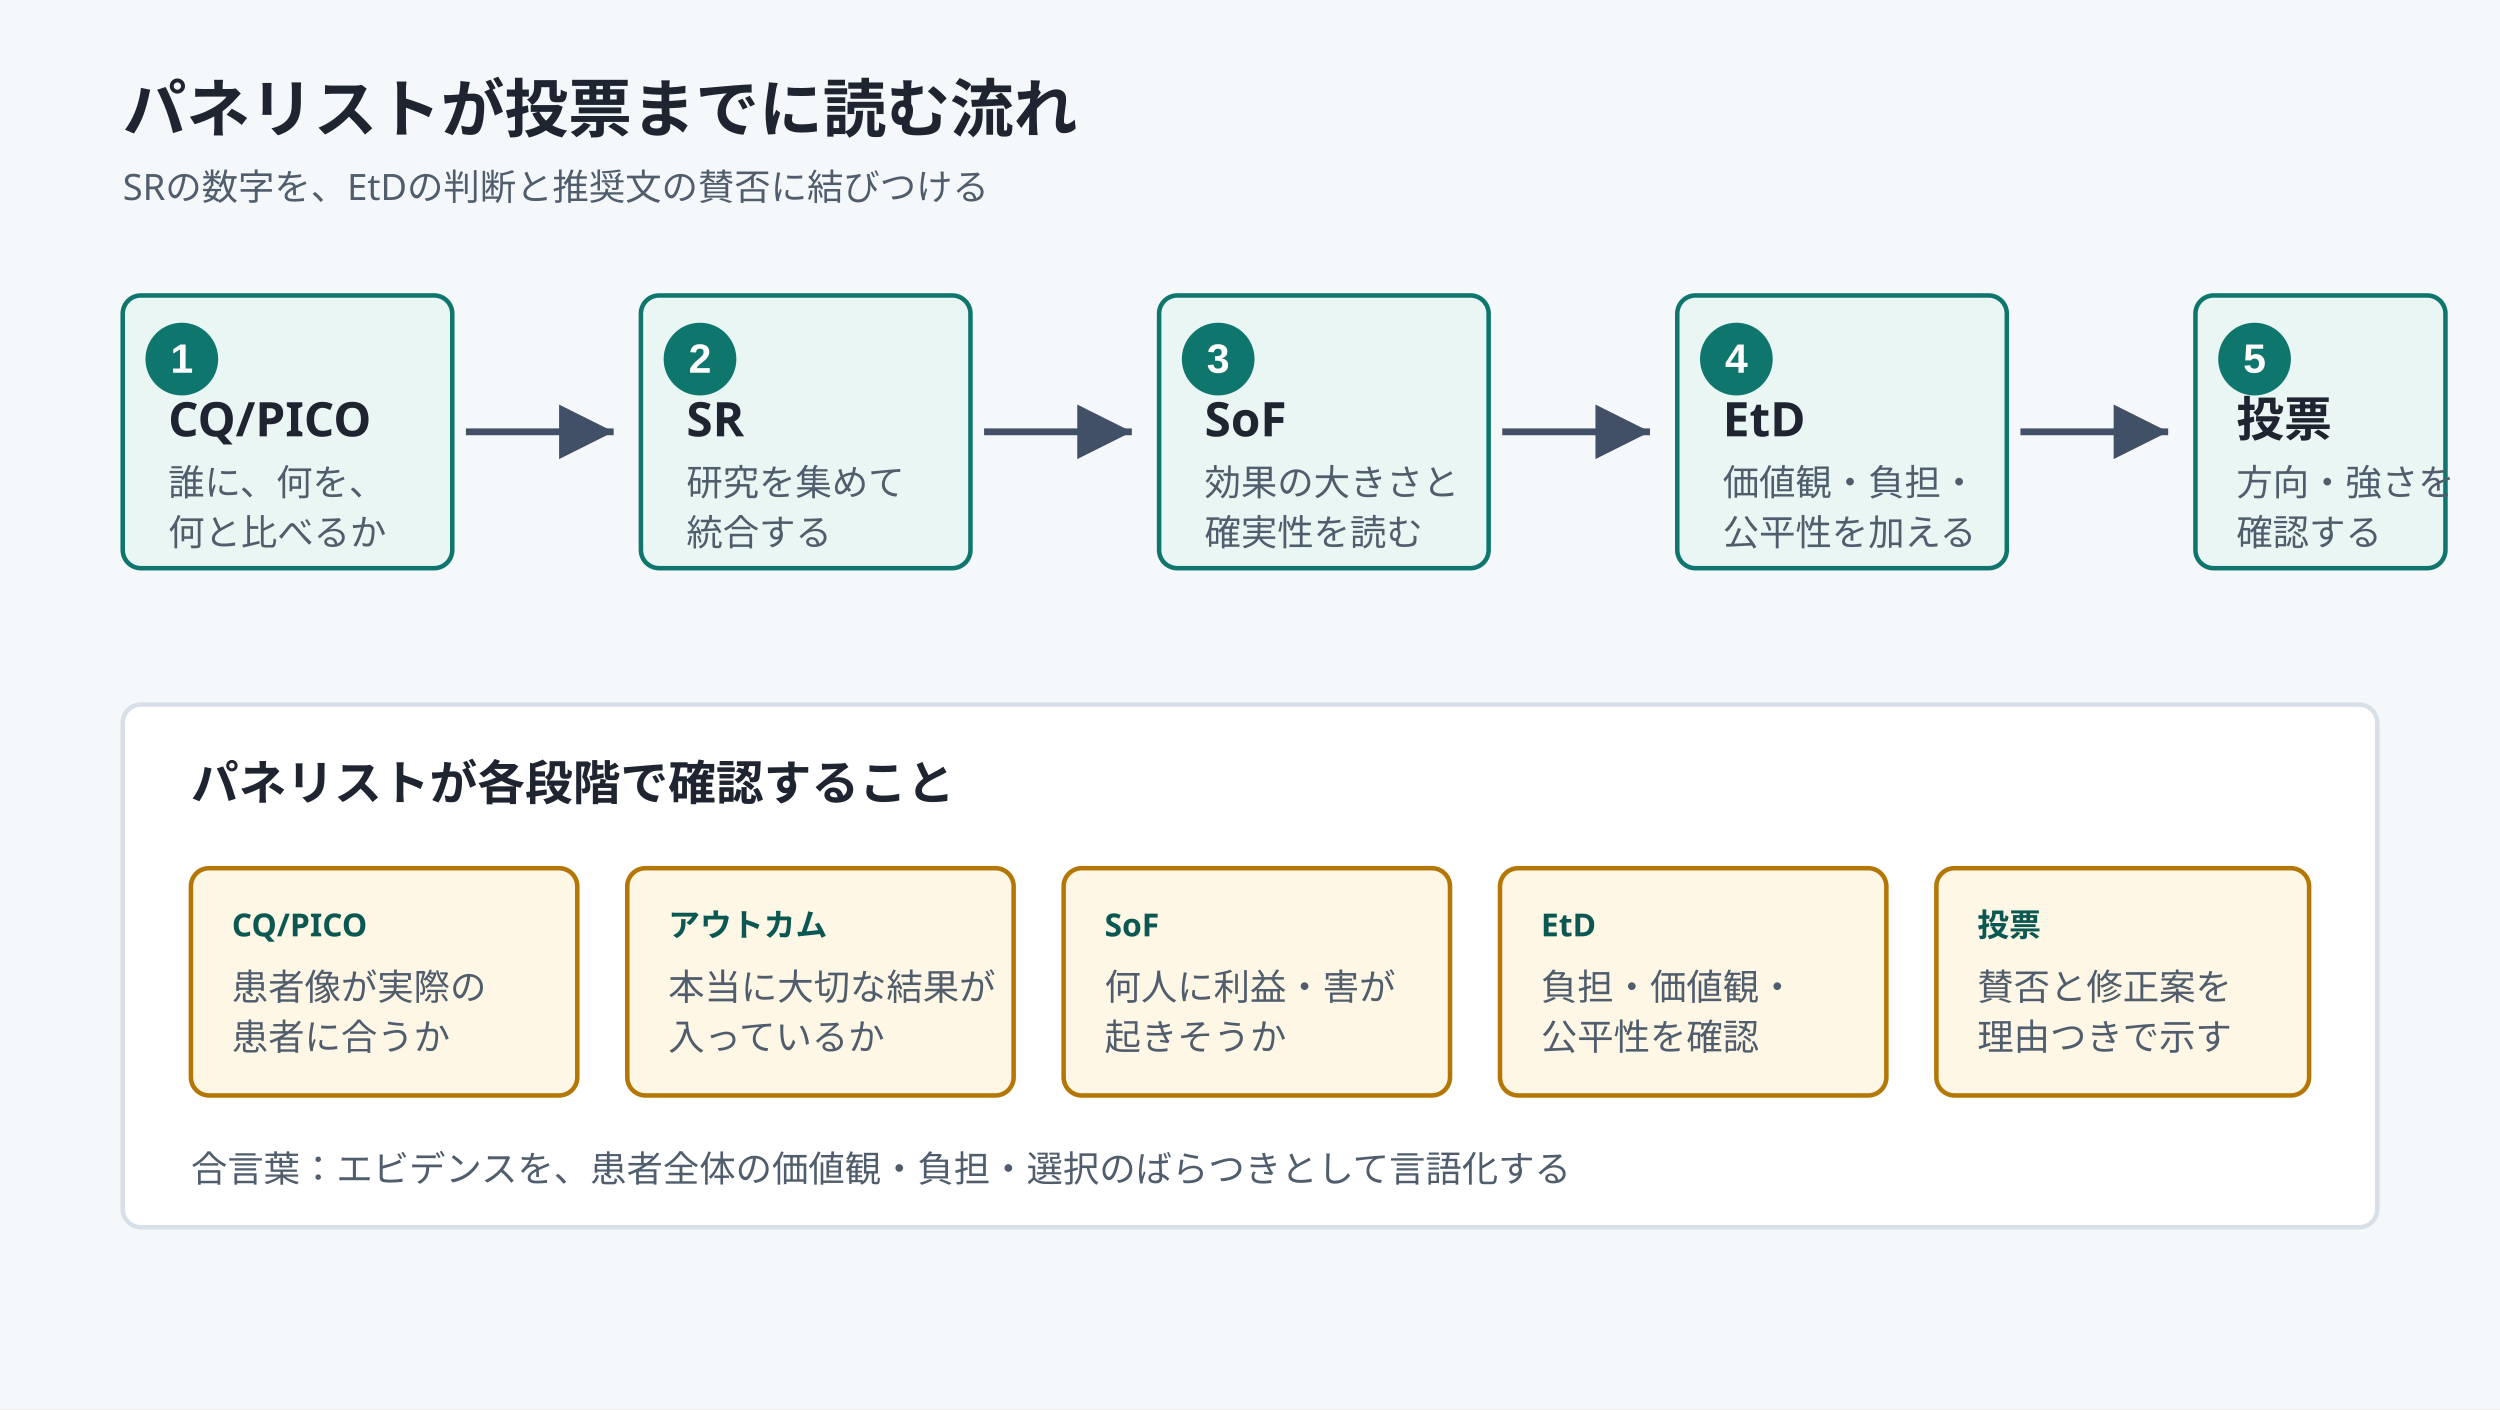
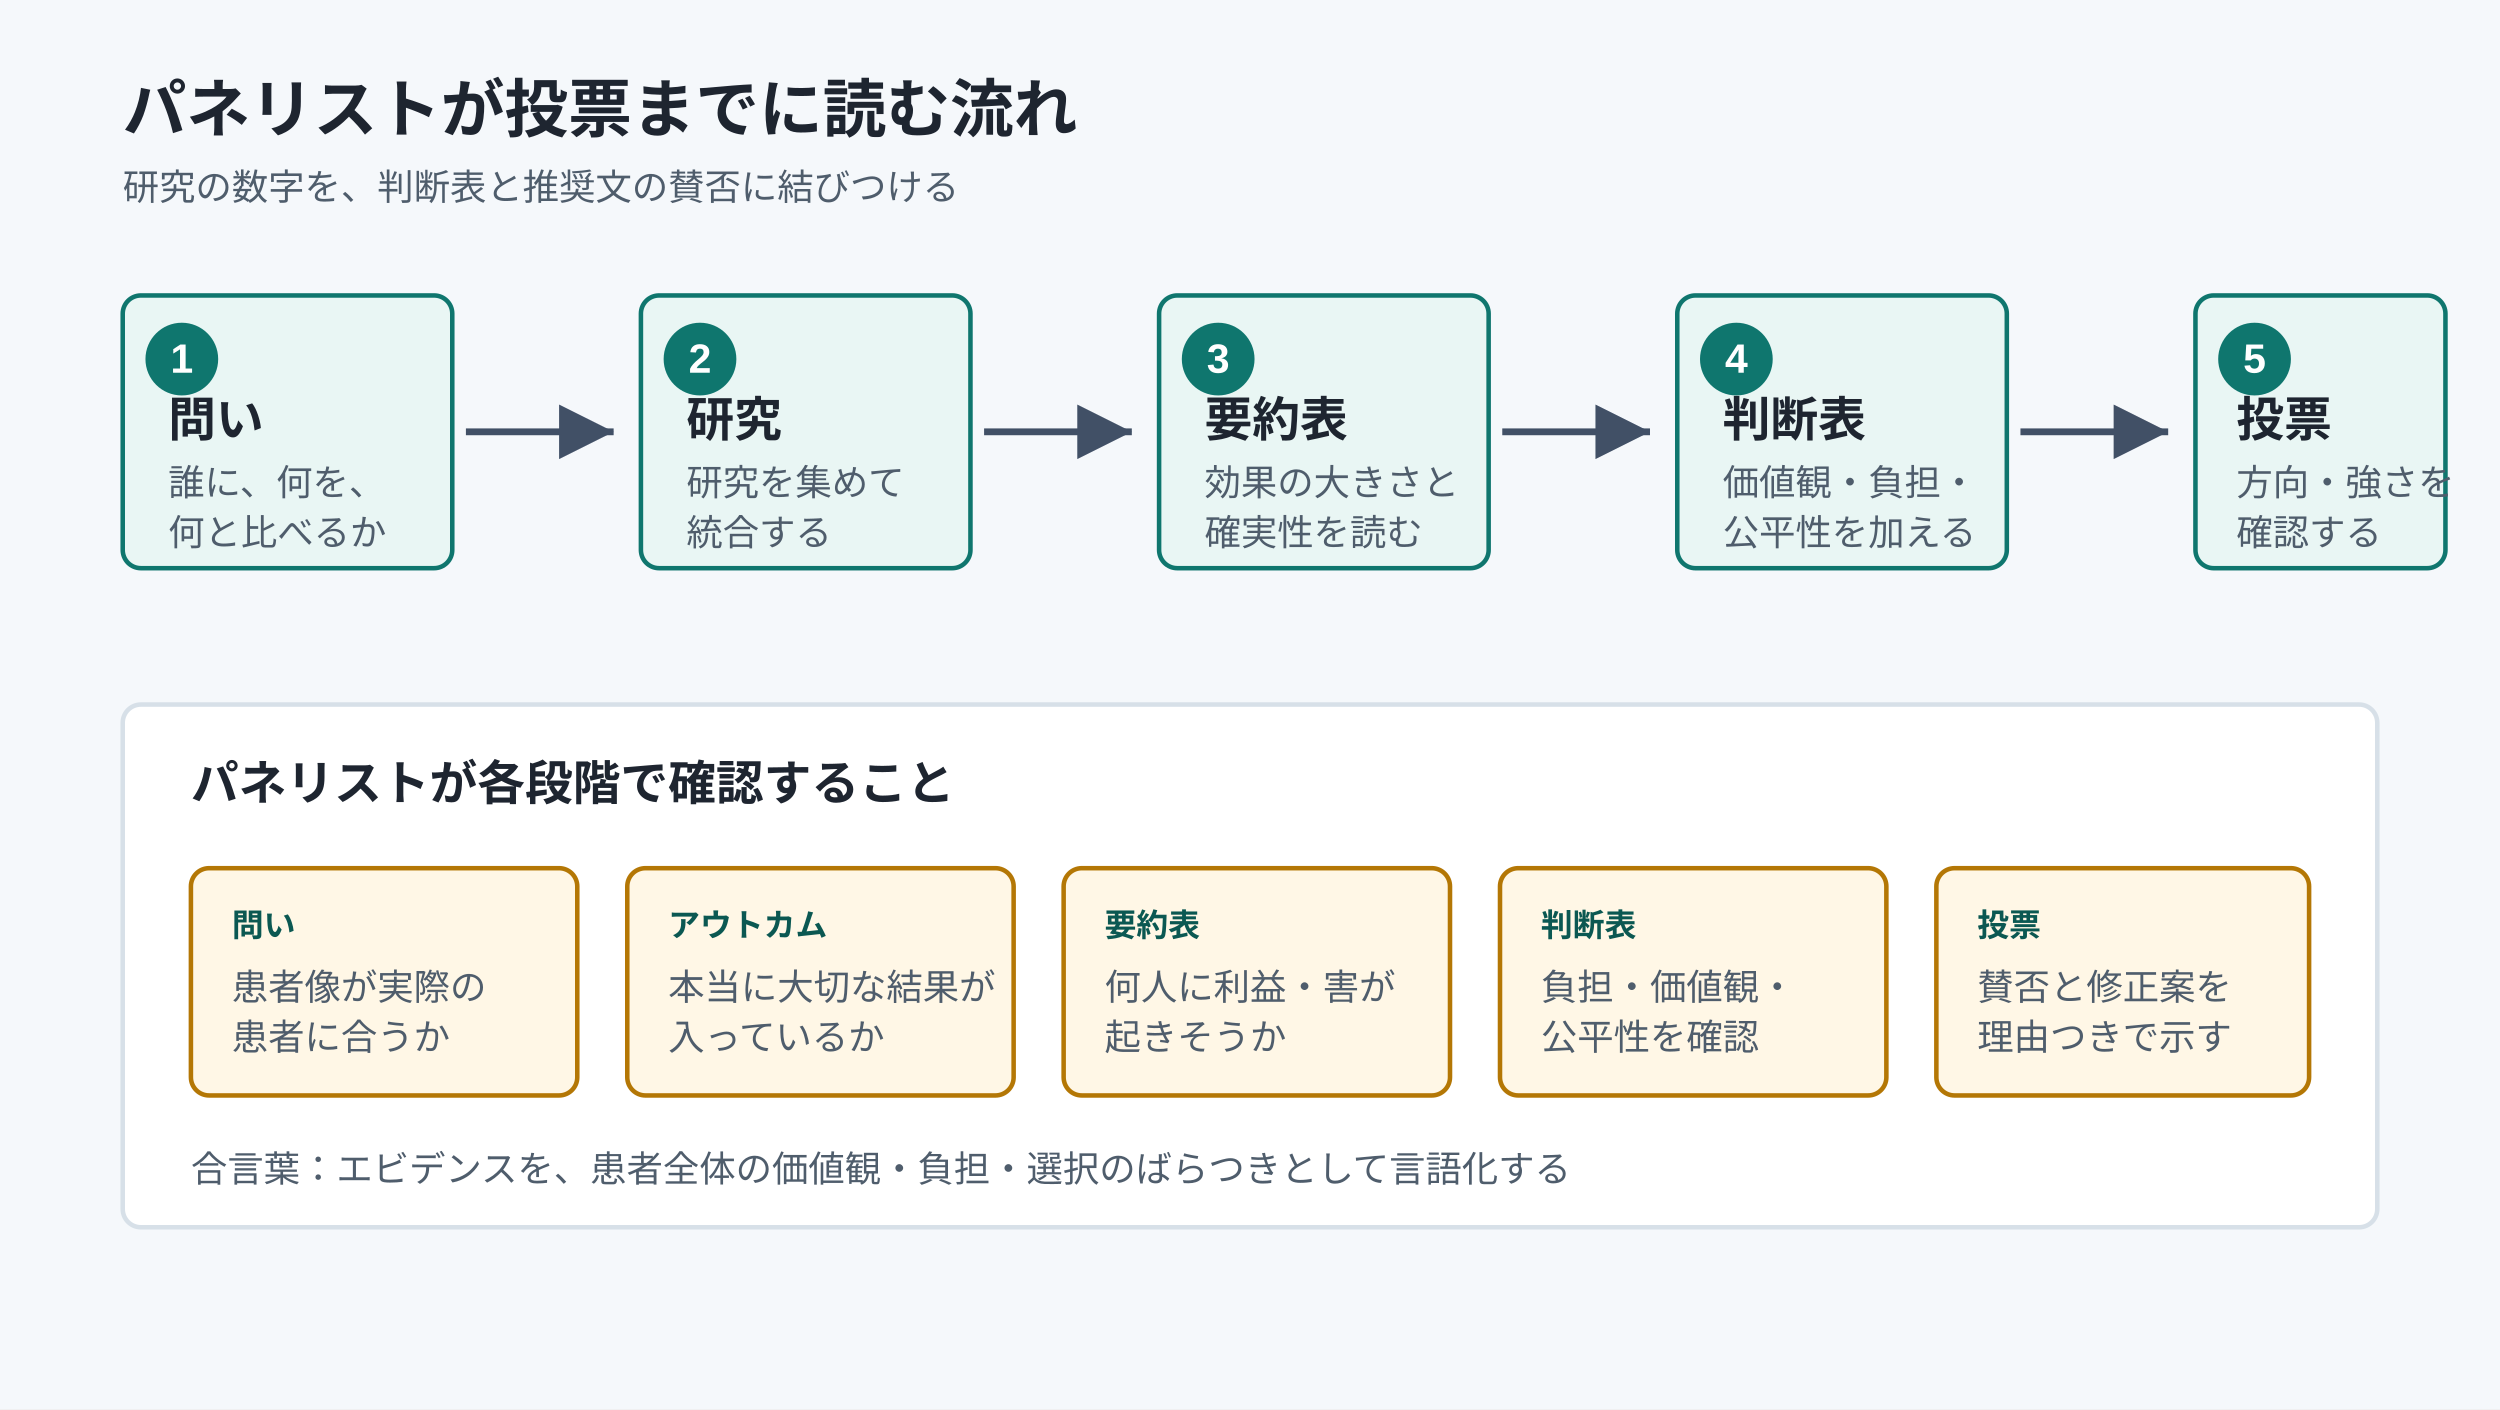
<svg xmlns="http://www.w3.org/2000/svg" width="1100" height="620" viewBox="0 0 1100 620" role="img" aria-labelledby="title desc">
  <defs>
    <marker id="arrow" markerWidth="12" markerHeight="12" refX="10" refY="6" orient="auto">
      <path d="M2,2 L10,6 L2,10 Z" fill="#415066" />
    </marker>
    <style>
      .bg{fill:#f5f8fb}
      .card{fill:#fff;stroke:#d7e0e8;stroke-width:2}
      .flow{fill:#e9f6f4;stroke:#0f766e;stroke-width:2}
      .role{fill:#fff7e6;stroke:#b47705;stroke-width:2}
      .title{font:700 28px 'Yu Gothic','Meiryo',sans-serif;fill:#1e2530}
      .h{font:700 21px 'Yu Gothic','Meiryo',sans-serif;fill:#1e2530}
      .t{font:500 16px 'Yu Gothic','Meiryo',sans-serif;fill:#4f5d6c}
      .s{font:700 14px 'Yu Gothic','Meiryo',sans-serif;fill:#0b5852}
      .num{font:800 18px Arial,sans-serif;fill:#fff}
      .line{stroke:#415066;stroke-width:3;fill:none;marker-end:url(#arrow)}
    </style>
  </defs>
  <rect class="bg" x="0" y="0" width="1100" height="620" rx="0" />
  <text class="title" x="54" y="58">パネリストが投票までに読む流れ</text>
-   <text class="t" x="54" y="88">SRの数字を、EtDの判断と推奨文の賛否に結びつける</text>
+   <text class="t" x="54" y="88">研究の数字を、判断表と推奨文の賛否に結びつける</text>
  <g transform="translate(54,130)">
    <rect class="flow" x="0" y="0" width="145" height="120" rx="8" />
    <circle cx="26" cy="28" r="16" fill="#0f766e" />
    <text class="num" x="21" y="34">1</text>
-     <text class="h" x="20" y="62">CQ/PICO</text>
+     <text class="h" x="20" y="62">問い</text>
    <text class="t" x="20" y="88">誰に、何を、</text>
    <text class="t" x="20" y="110">何と比べるか</text>
  </g>
  <path class="line" d="M205 190 H270" />
  <g transform="translate(282,130)">
    <rect class="flow" x="0" y="0" width="145" height="120" rx="8" />
    <circle cx="26" cy="28" r="16" fill="#0f766e" />
    <text class="num" x="21" y="34">2</text>
-     <text class="h" x="20" y="62">SR</text>
+     <text class="h" x="20" y="62">研究</text>
    <text class="t" x="20" y="88">研究を集めて</text>
    <text class="t" x="20" y="110">統合する</text>
  </g>
  <path class="line" d="M433 190 H498" />
  <g transform="translate(510,130)">
    <rect class="flow" x="0" y="0" width="145" height="120" rx="8" />
    <circle cx="26" cy="28" r="16" fill="#0f766e" />
    <text class="num" x="21" y="34">3</text>
-     <text class="h" x="20" y="62">SoF</text>
+     <text class="h" x="20" y="62">要約表</text>
    <text class="t" x="20" y="88">効果の大きさと</text>
    <text class="t" x="20" y="110">確実性を読む</text>
  </g>
  <path class="line" d="M661 190 H726" />
  <g transform="translate(738,130)">
    <rect class="flow" x="0" y="0" width="145" height="120" rx="8" />
    <circle cx="26" cy="28" r="16" fill="#0f766e" />
    <text class="num" x="21" y="34">4</text>
-     <text class="h" x="20" y="62">EtD</text>
+     <text class="h" x="20" y="62">判断表</text>
    <text class="t" x="20" y="88">価値観・負担・</text>
    <text class="t" x="20" y="110">公平性を加える</text>
  </g>
  <path class="line" d="M889 190 H954" />
  <g transform="translate(966,130)">
    <rect class="flow" x="0" y="0" width="110" height="120" rx="8" />
    <circle cx="26" cy="28" r="16" fill="#0f766e" />
    <text class="num" x="21" y="34">5</text>
    <text class="h" x="18" y="62">投票</text>
    <text class="t" x="18" y="88">方向・強さを</text>
    <text class="t" x="18" y="110">確認する</text>
  </g>
  <rect class="card" x="54" y="310" width="992" height="230" rx="8" />
  <text class="h" x="84" y="352">パネリストが各段階で確認すること</text>
  <g transform="translate(84,382)">
    <rect class="role" x="0" y="0" width="170" height="100" rx="8" />
-     <text class="s" x="18" y="30">CQ/PICO</text>
+     <text class="s" x="18" y="30">問い</text>
    <text class="t" x="18" y="58">患者像が実際の</text>
    <text class="t" x="18" y="80">患者に合うか</text>
  </g>
  <g transform="translate(276,382)">
    <rect class="role" x="0" y="0" width="170" height="100" rx="8" />
    <text class="s" x="18" y="30">アウトカム</text>
    <text class="t" x="18" y="58">本当に大切な結果が</text>
    <text class="t" x="18" y="80">入っているか</text>
  </g>
  <g transform="translate(468,382)">
    <rect class="role" x="0" y="0" width="170" height="100" rx="8" />
-     <text class="s" x="18" y="30">SoF</text>
+     <text class="s" x="18" y="30">要約表</text>
    <text class="t" x="18" y="58">何人に利益・害が</text>
    <text class="t" x="18" y="80">起きそうか</text>
  </g>
  <g transform="translate(660,382)">
    <rect class="role" x="0" y="0" width="170" height="100" rx="8" />
-     <text class="s" x="18" y="30">EtD</text>
+     <text class="s" x="18" y="30">判断表</text>
    <text class="t" x="18" y="58">負担・価値観・</text>
    <text class="t" x="18" y="80">公平性を確認</text>
  </g>
  <g transform="translate(852,382)">
    <rect class="role" x="0" y="0" width="164" height="100" rx="8" />
    <text class="s" x="18" y="30">投票</text>
    <text class="t" x="18" y="58">賛否と修正案を</text>
    <text class="t" x="18" y="80">理由つきで示す</text>
  </g>
  <text class="t" x="84" y="520">合言葉：エビデンスを、患者全体の価値観・負担・選択のばらつきとして言語化する</text>
</svg>
